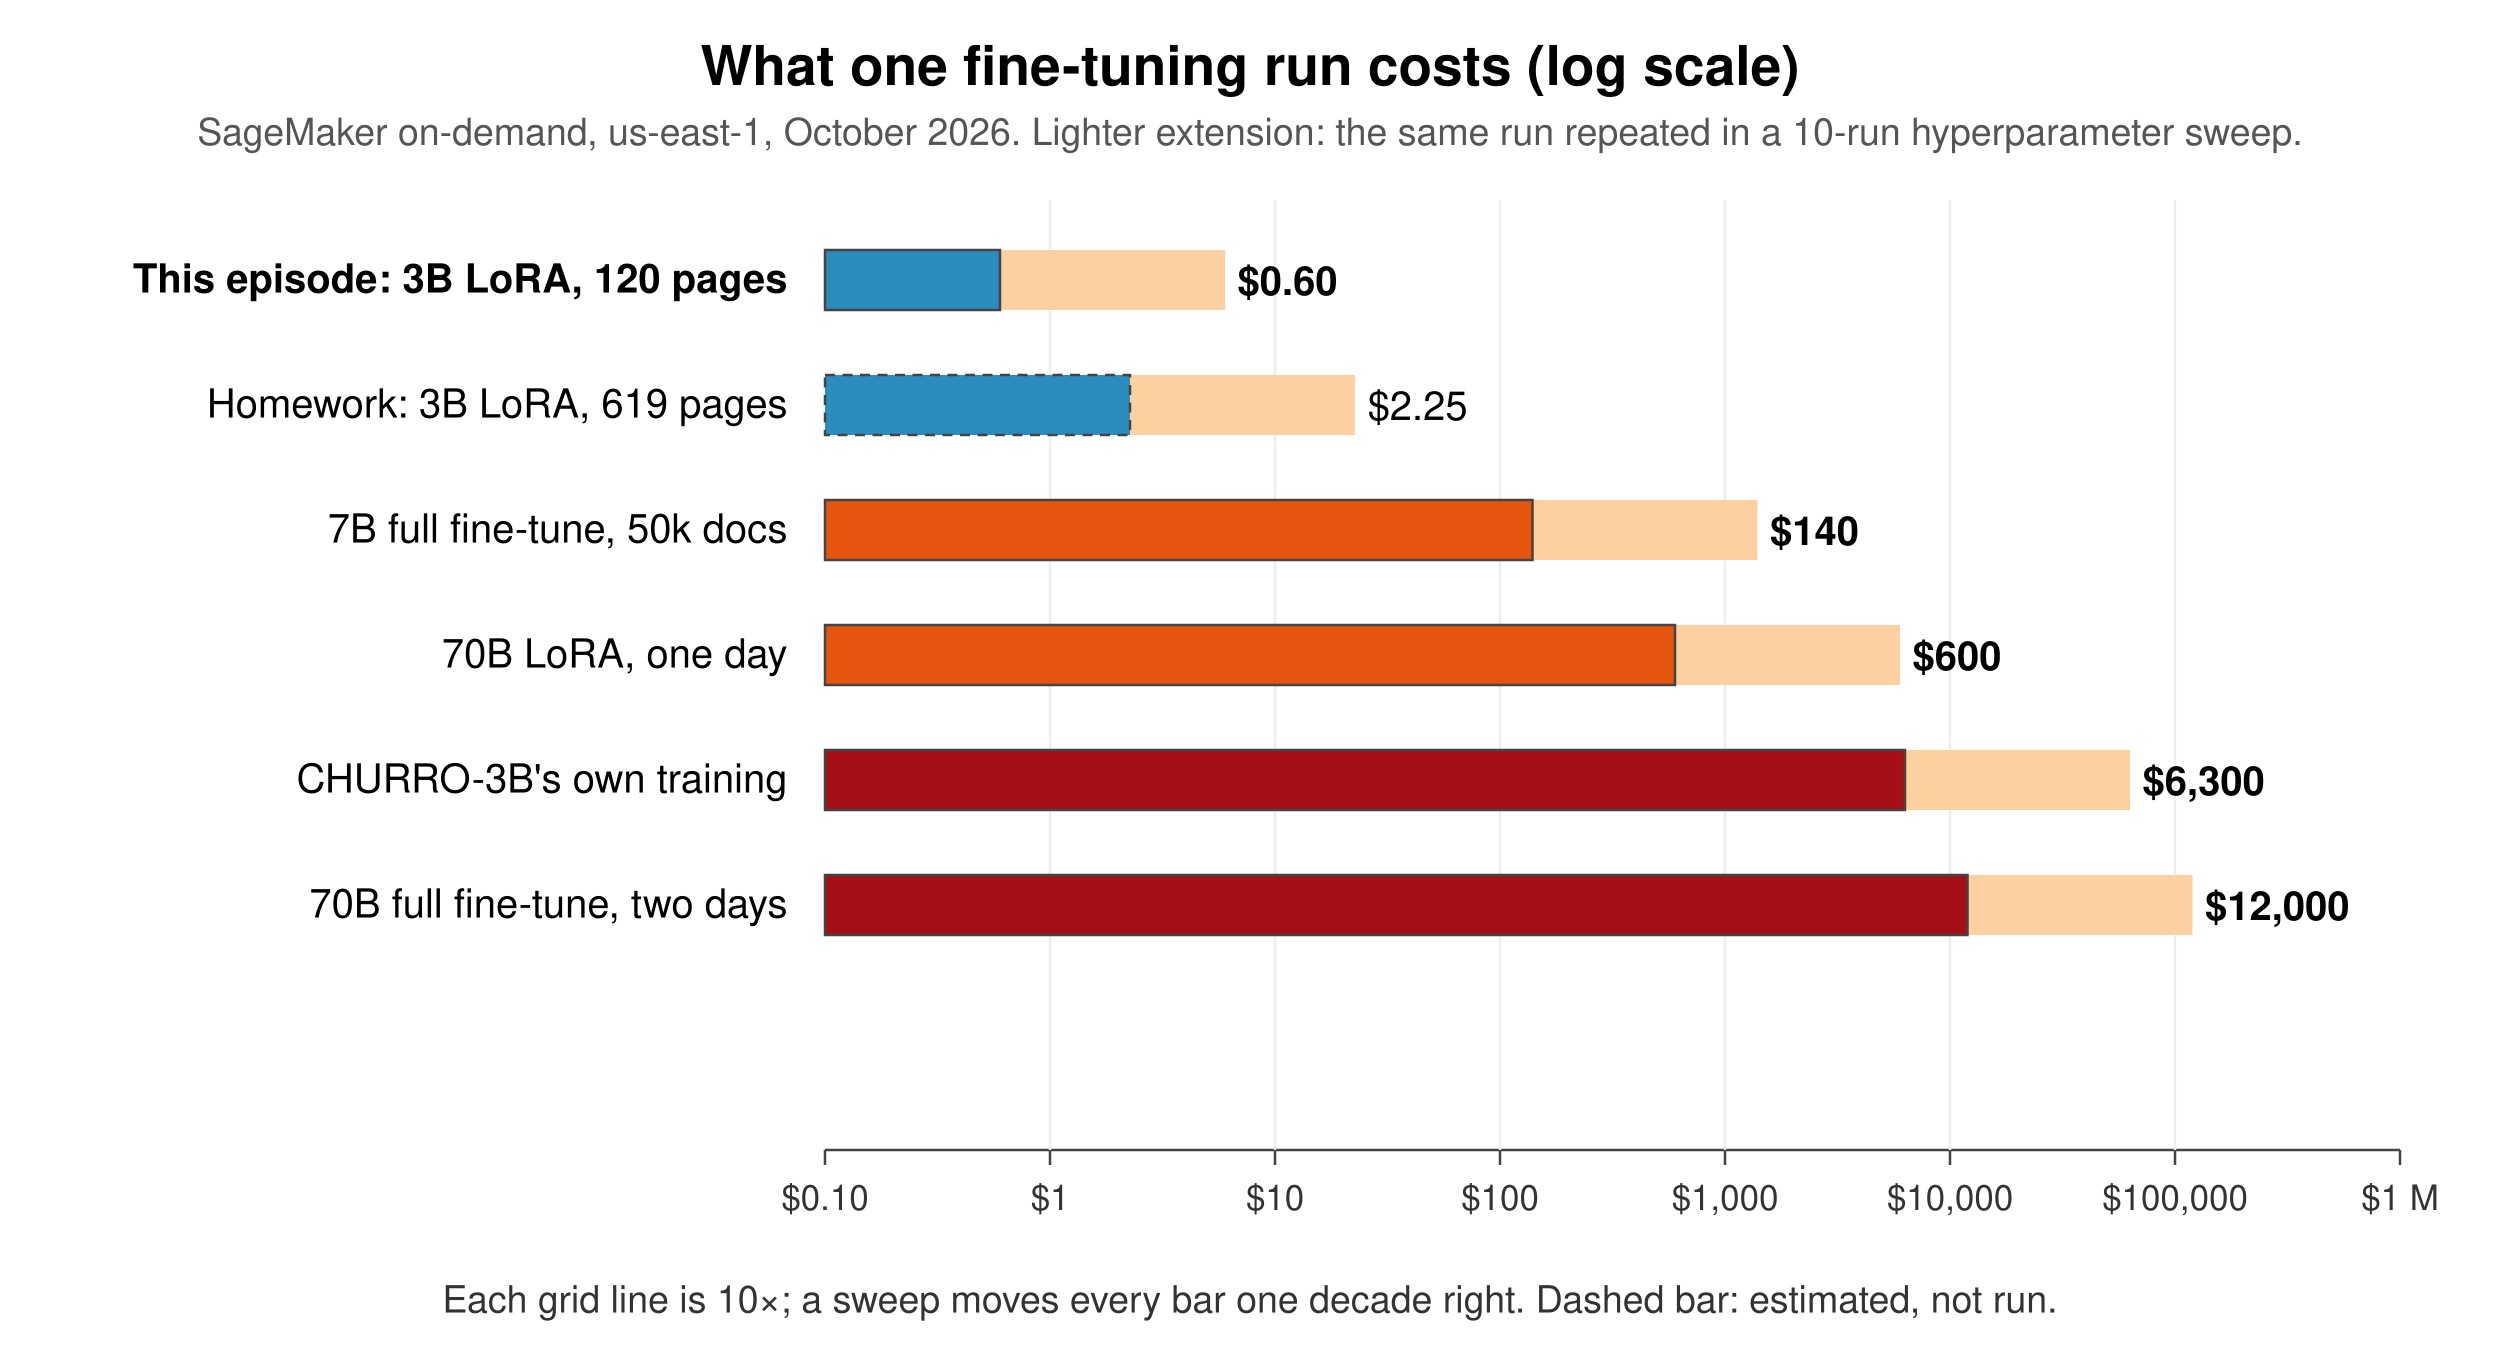
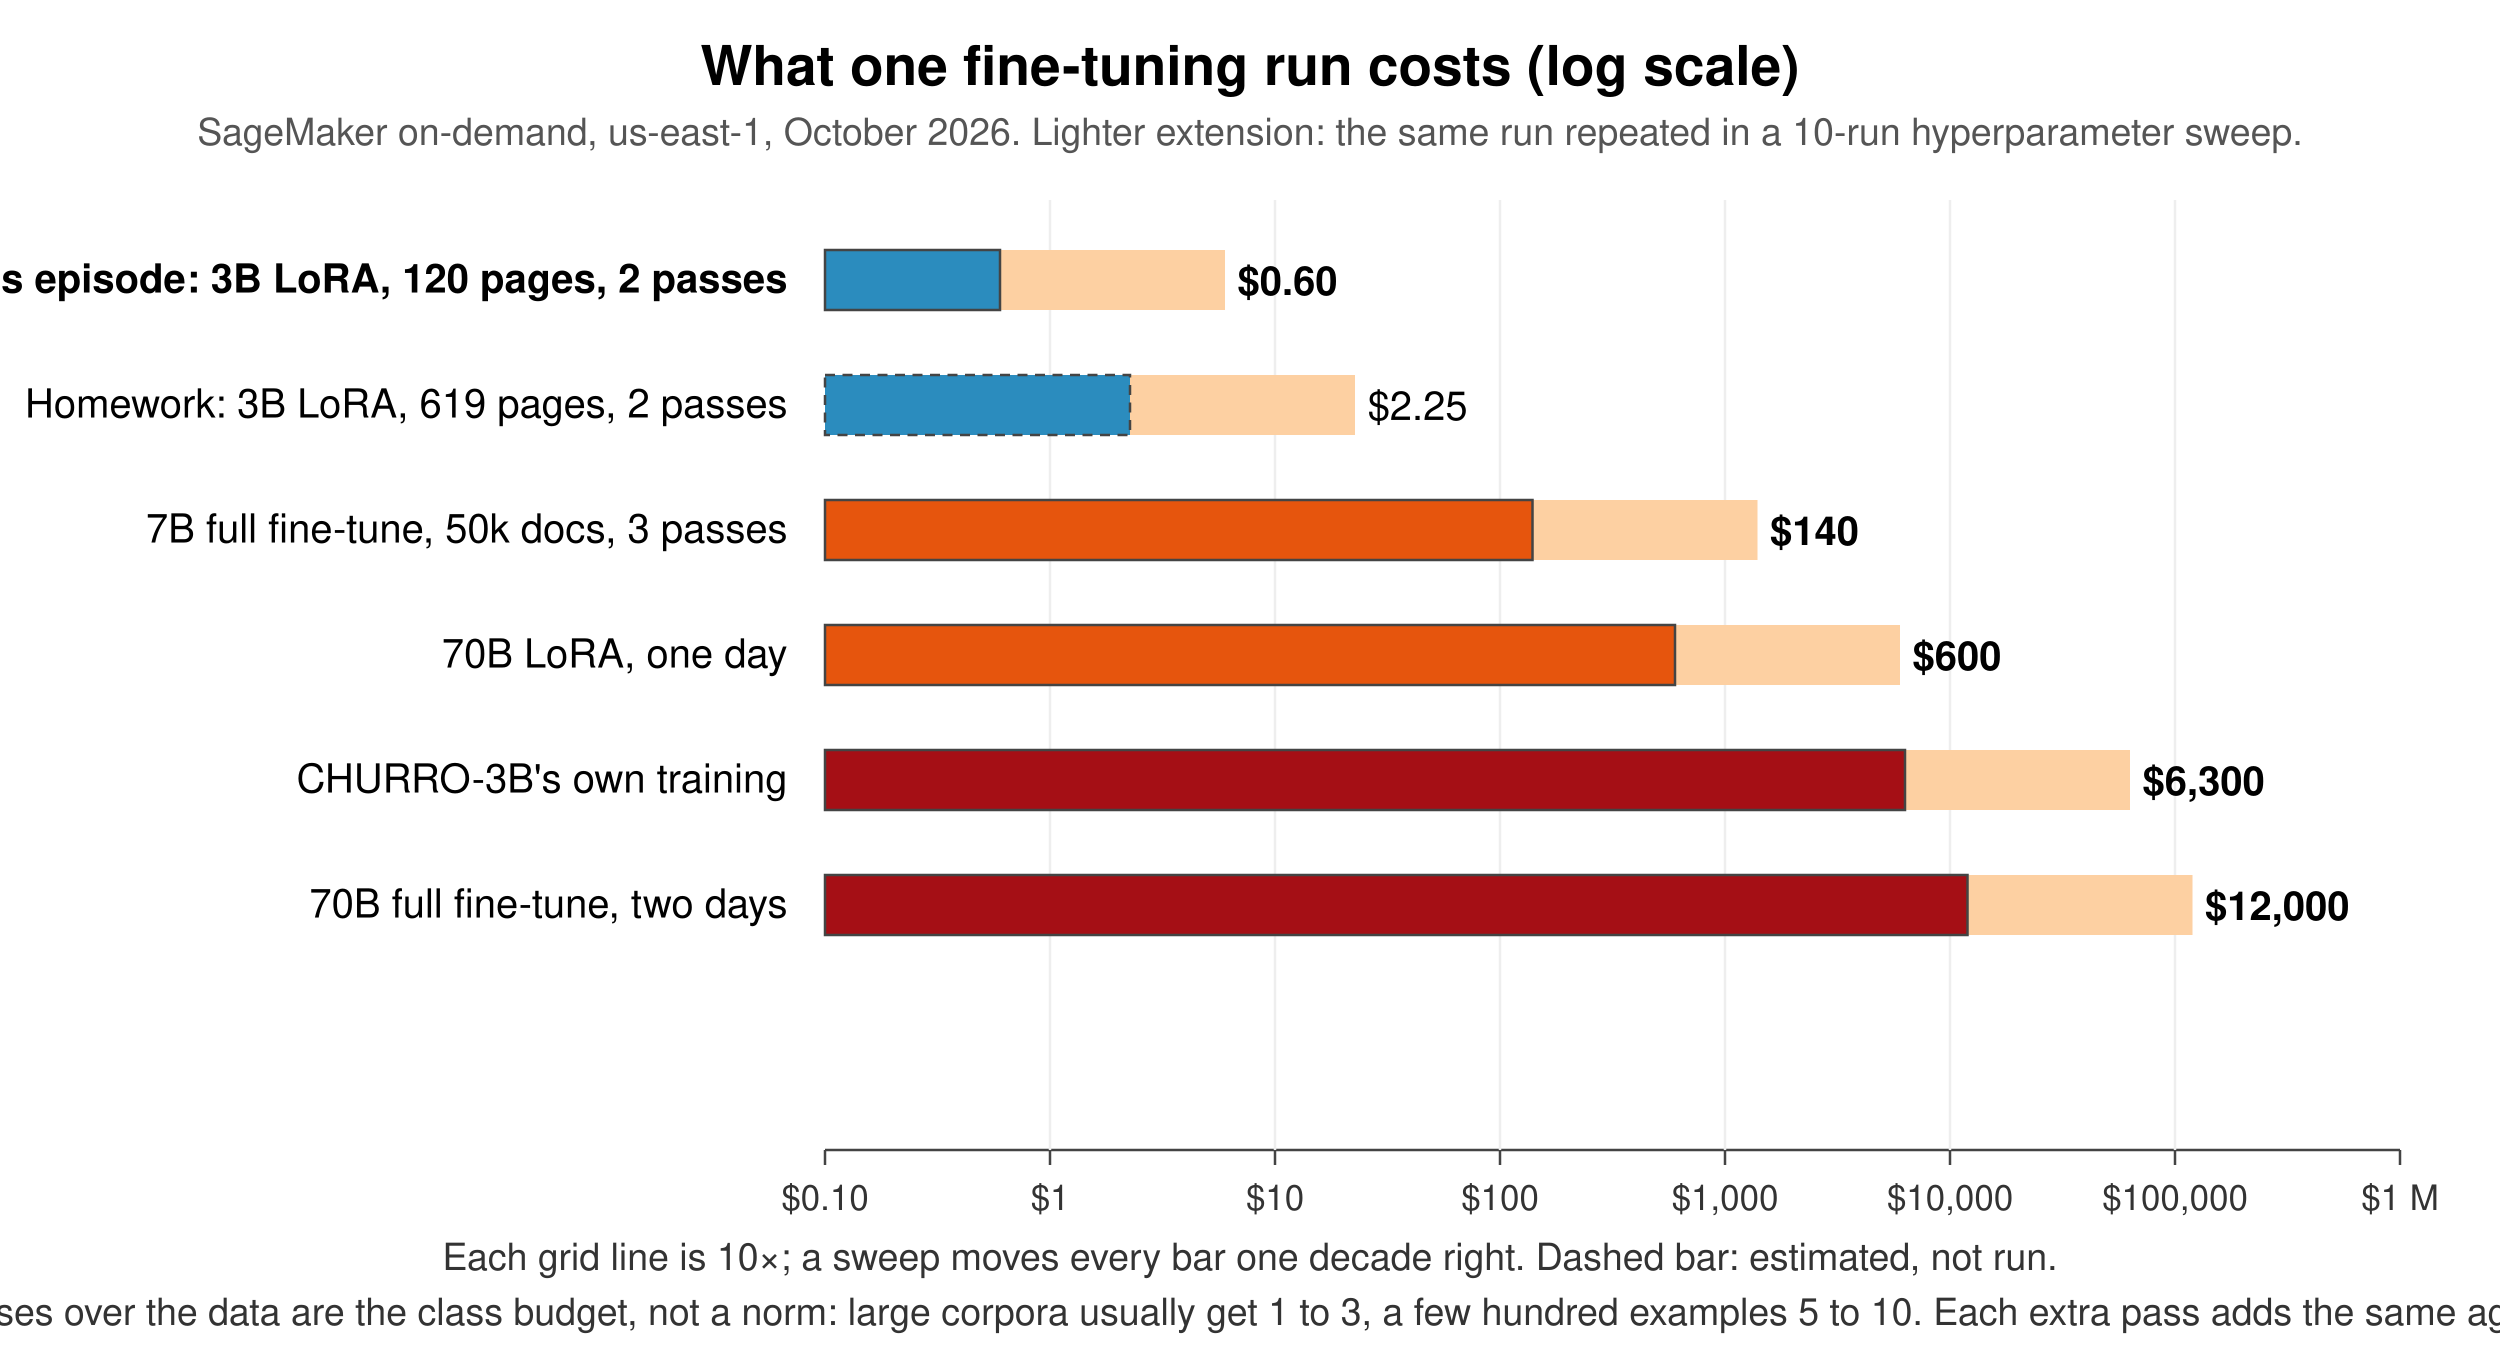
<svg xmlns="http://www.w3.org/2000/svg" width="1000" height="540" viewBox="0 0 1000 540" font-family="Helvetica, Arial, sans-serif" font-size="16">
  <rect width="1000" height="540" fill="#ffffff" />
  <text x="500" y="34" text-anchor="middle" font-weight="bold" font-size="22">What one fine-tuning run costs (log scale)</text>
  <text x="500" y="58" text-anchor="middle" font-size="15" fill="#555">SageMaker on-demand, us-east-1, October 2026. Lighter extension: the same run repeated in a 10-run hyperparameter sweep.</text>
  <line x1="330" y1="460" x2="960" y2="460" stroke="#444" />
  <g font-size="14" text-anchor="middle" fill="#333">
    <line x1="330" y1="460" x2="330" y2="466" stroke="#444" />
    <text x="330" y="484">$0.10</text>
    <line x1="420" y1="460" x2="420" y2="466" stroke="#444" />
    <text x="420" y="484">$1</text>
    <line x1="510" y1="460" x2="510" y2="466" stroke="#444" />
    <text x="510" y="484">$10</text>
    <line x1="600" y1="460" x2="600" y2="466" stroke="#444" />
    <text x="600" y="484">$100</text>
    <line x1="690" y1="460" x2="690" y2="466" stroke="#444" />
    <text x="690" y="484">$1,000</text>
    <line x1="780" y1="460" x2="780" y2="466" stroke="#444" />
    <text x="780" y="484">$10,000</text>
    <line x1="870" y1="460" x2="870" y2="466" stroke="#444" />
    <text x="870" y="484">$100,000</text>
    <line x1="960" y1="460" x2="960" y2="466" stroke="#444" />
    <text x="960" y="484">$1 M</text>
  </g>
  <g stroke="#eee">
    <line x1="420" y1="80" x2="420" y2="460" />
    <line x1="510" y1="80" x2="510" y2="460" />
    <line x1="600" y1="80" x2="600" y2="460" />
    <line x1="690" y1="80" x2="690" y2="460" />
    <line x1="780" y1="80" x2="780" y2="460" />
    <line x1="870" y1="80" x2="870" y2="460" />
  </g>
-   <text x="315" y="117" text-anchor="end" font-weight="bold">This episode: 3B LoRA, 120 pages</text>
+   <text x="315" y="117" text-anchor="end" font-weight="bold">This episode: 3B LoRA, 120 pages, 2 passes</text>
  <rect x="330" y="100" width="160" height="24" fill="#fdd0a2" />
  <rect x="330" y="100" width="70" height="24" fill="#2b8cbe" stroke="#444" />
  <text x="495" y="118" font-weight="bold">$0.60</text>
-   <text x="315" y="167" text-anchor="end">Homework: 3B LoRA, 619 pages</text>
+   <text x="315" y="167" text-anchor="end">Homework: 3B LoRA, 619 pages, 2 passes</text>
  <rect x="330" y="150" width="212" height="24" fill="#fdd0a2" />
  <rect x="330" y="150" width="122" height="24" fill="#2b8cbe" stroke="#444" stroke-dasharray="4 3" />
  <text x="547" y="168">$2.25</text>
-   <text x="315" y="217" text-anchor="end">7B full fine-tune, 50k docs</text>
+   <text x="315" y="217" text-anchor="end">7B full fine-tune, 50k docs, 3 passes</text>
  <rect x="330" y="200" width="373" height="24" fill="#fdd0a2" />
  <rect x="330" y="200" width="283" height="24" fill="#e6550d" stroke="#444" />
  <text x="708" y="218" font-weight="bold">$140</text>
  <text x="315" y="267" text-anchor="end">70B LoRA, one day</text>
  <rect x="330" y="250" width="430" height="24" fill="#fdd0a2" />
  <rect x="330" y="250" width="340" height="24" fill="#e6550d" stroke="#444" />
  <text x="765" y="268" font-weight="bold">$600</text>
  <text x="315" y="317" text-anchor="end">CHURRO-3B's own training</text>
  <rect x="330" y="300" width="522" height="24" fill="#fdd0a2" />
  <rect x="330" y="300" width="432" height="24" fill="#a50f15" stroke="#444" />
  <text x="857" y="318" font-weight="bold">$6,300</text>
  <text x="315" y="367" text-anchor="end">70B full fine-tune, two days</text>
  <rect x="330" y="350" width="547" height="24" fill="#fdd0a2" />
  <rect x="330" y="350" width="457" height="24" fill="#a50f15" stroke="#444" />
  <text x="882" y="368" font-weight="bold">$12,000</text>
-   <text x="500" y="525" text-anchor="middle" font-size="15" fill="#333">Each grid line is 10×; a sweep moves every bar one decade right. Dashed bar: estimated, not run.</text>
+   <text x="500" y="508" text-anchor="middle" font-size="15" fill="#333">Each grid line is 10×; a sweep moves every bar one decade right. Dashed bar: estimated, not run.</text>
+   <text x="500" y="530" text-anchor="middle" font-size="15" fill="#333">Passes over the data are the class budget, not a norm: large corpora usually get 1 to 3, a few hundred examples 5 to 10. Each extra pass adds the same again.</text>
</svg>
